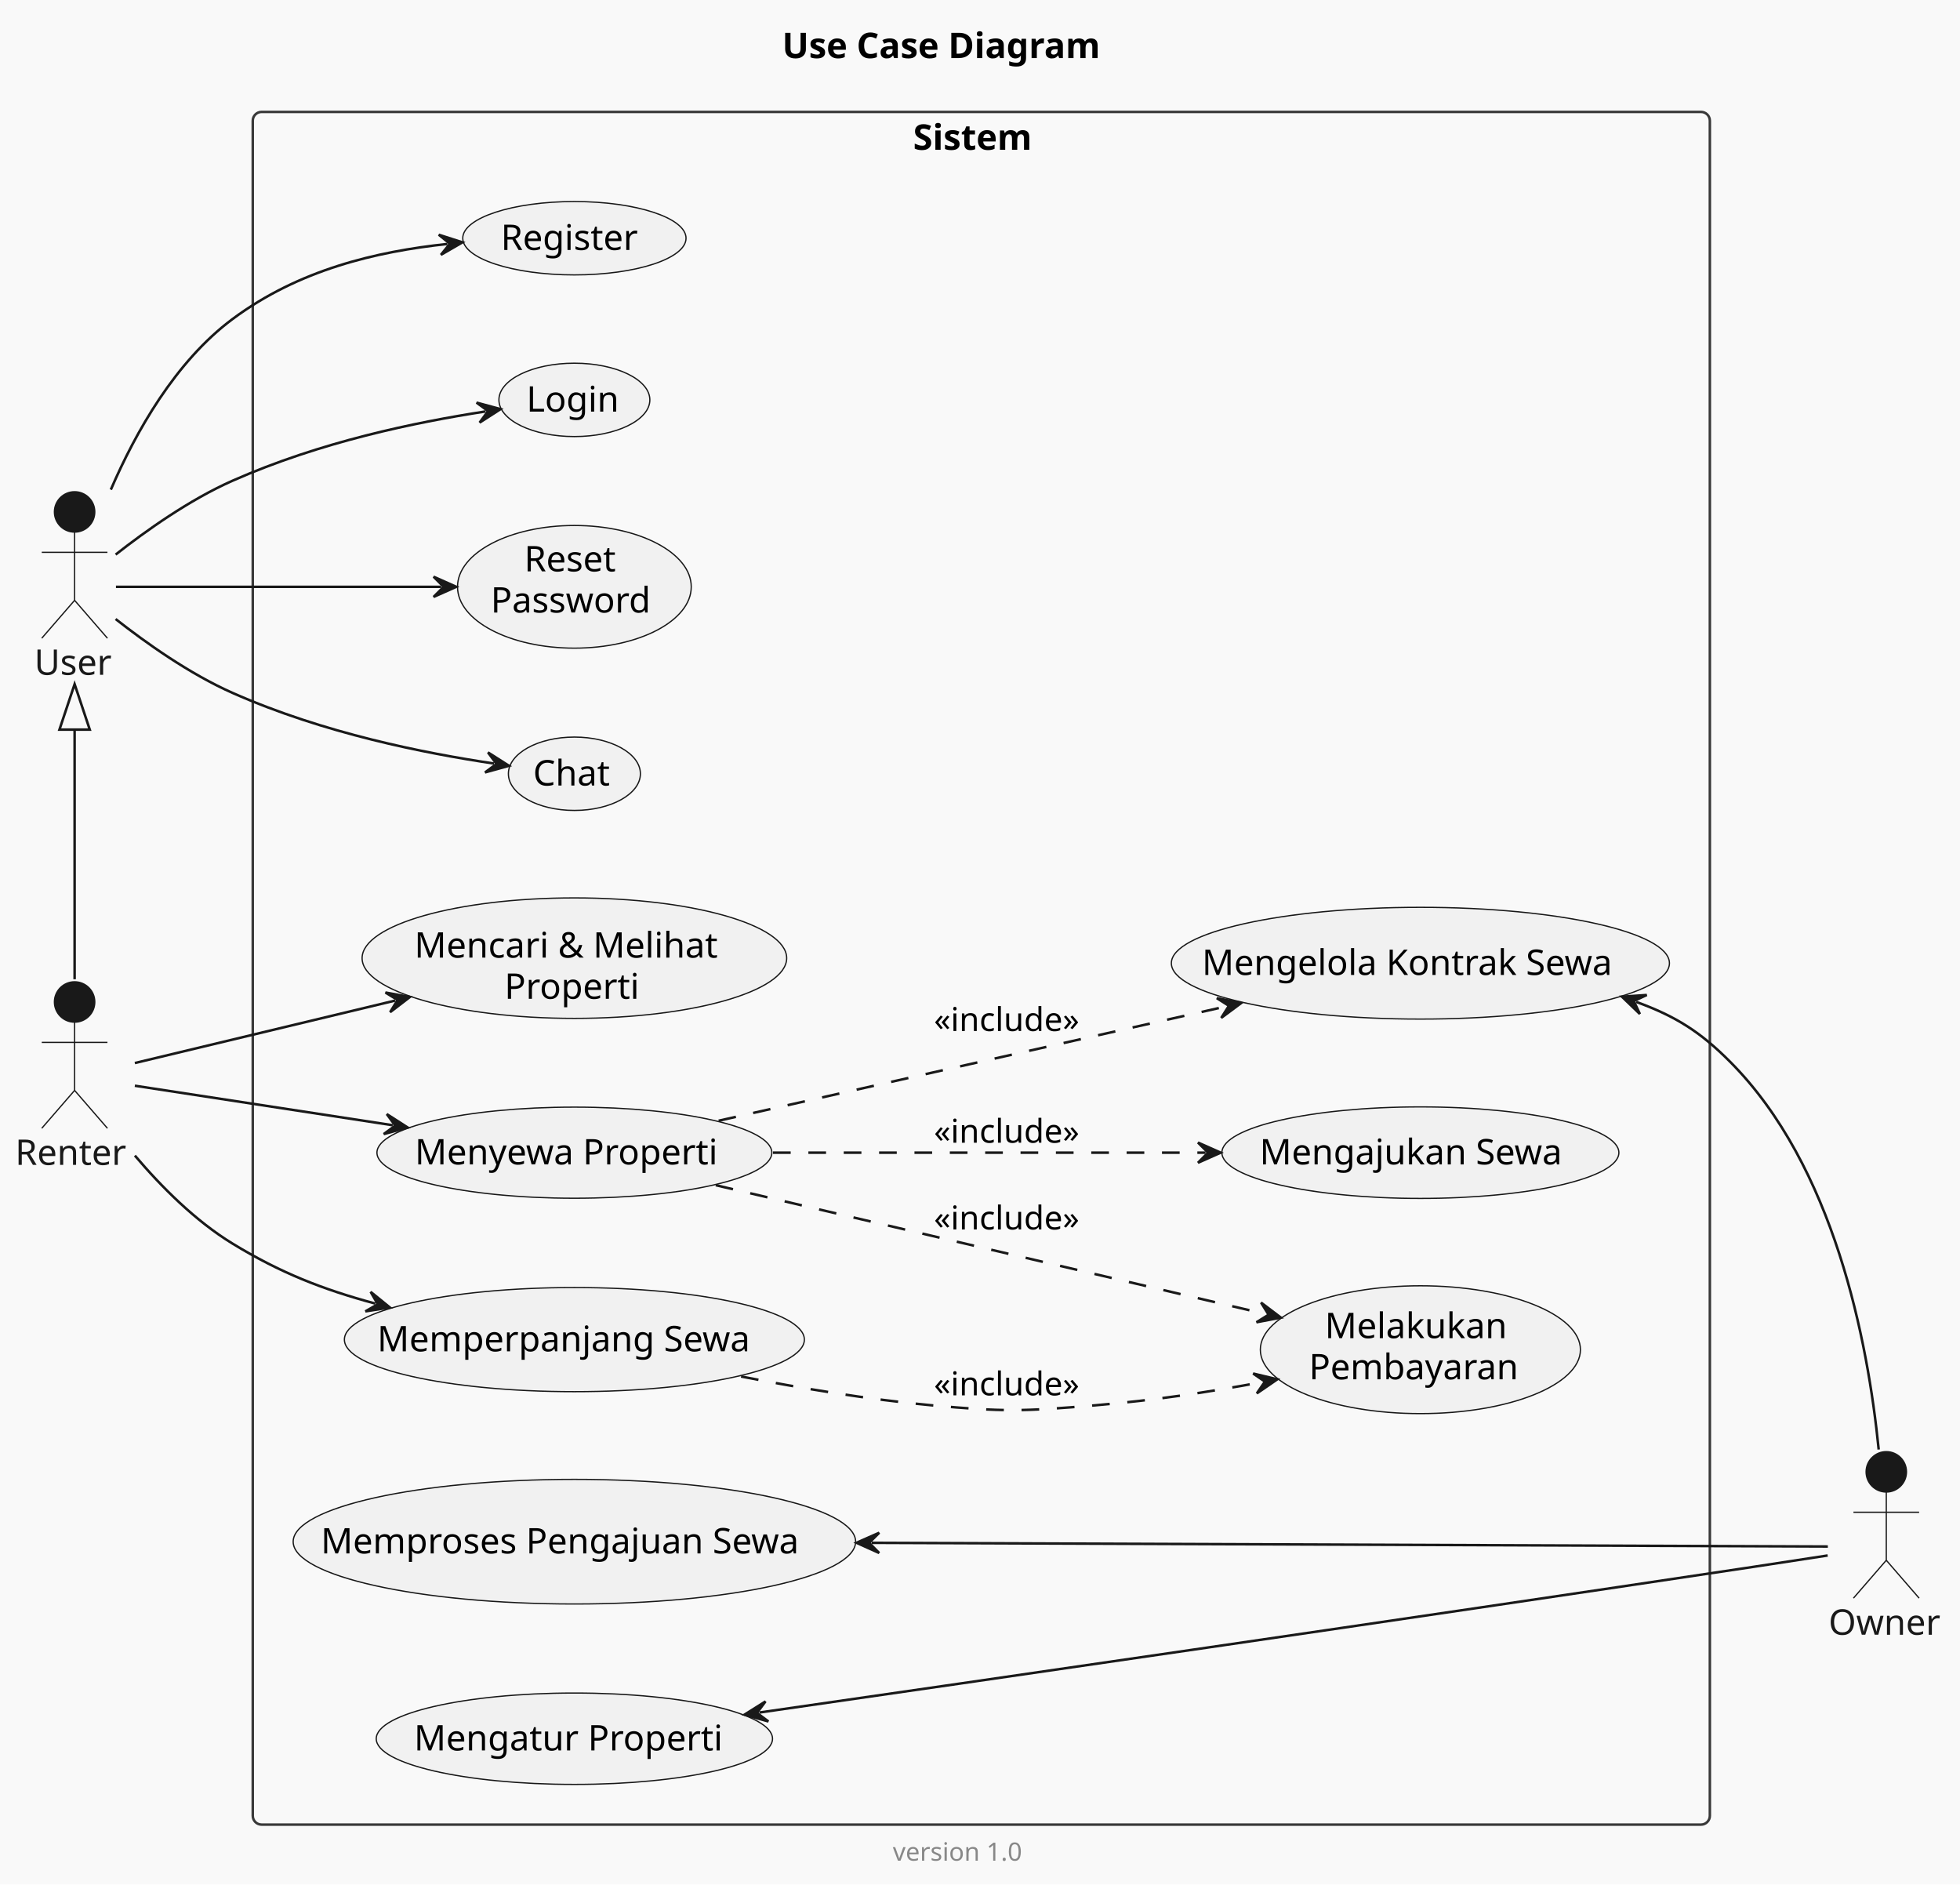
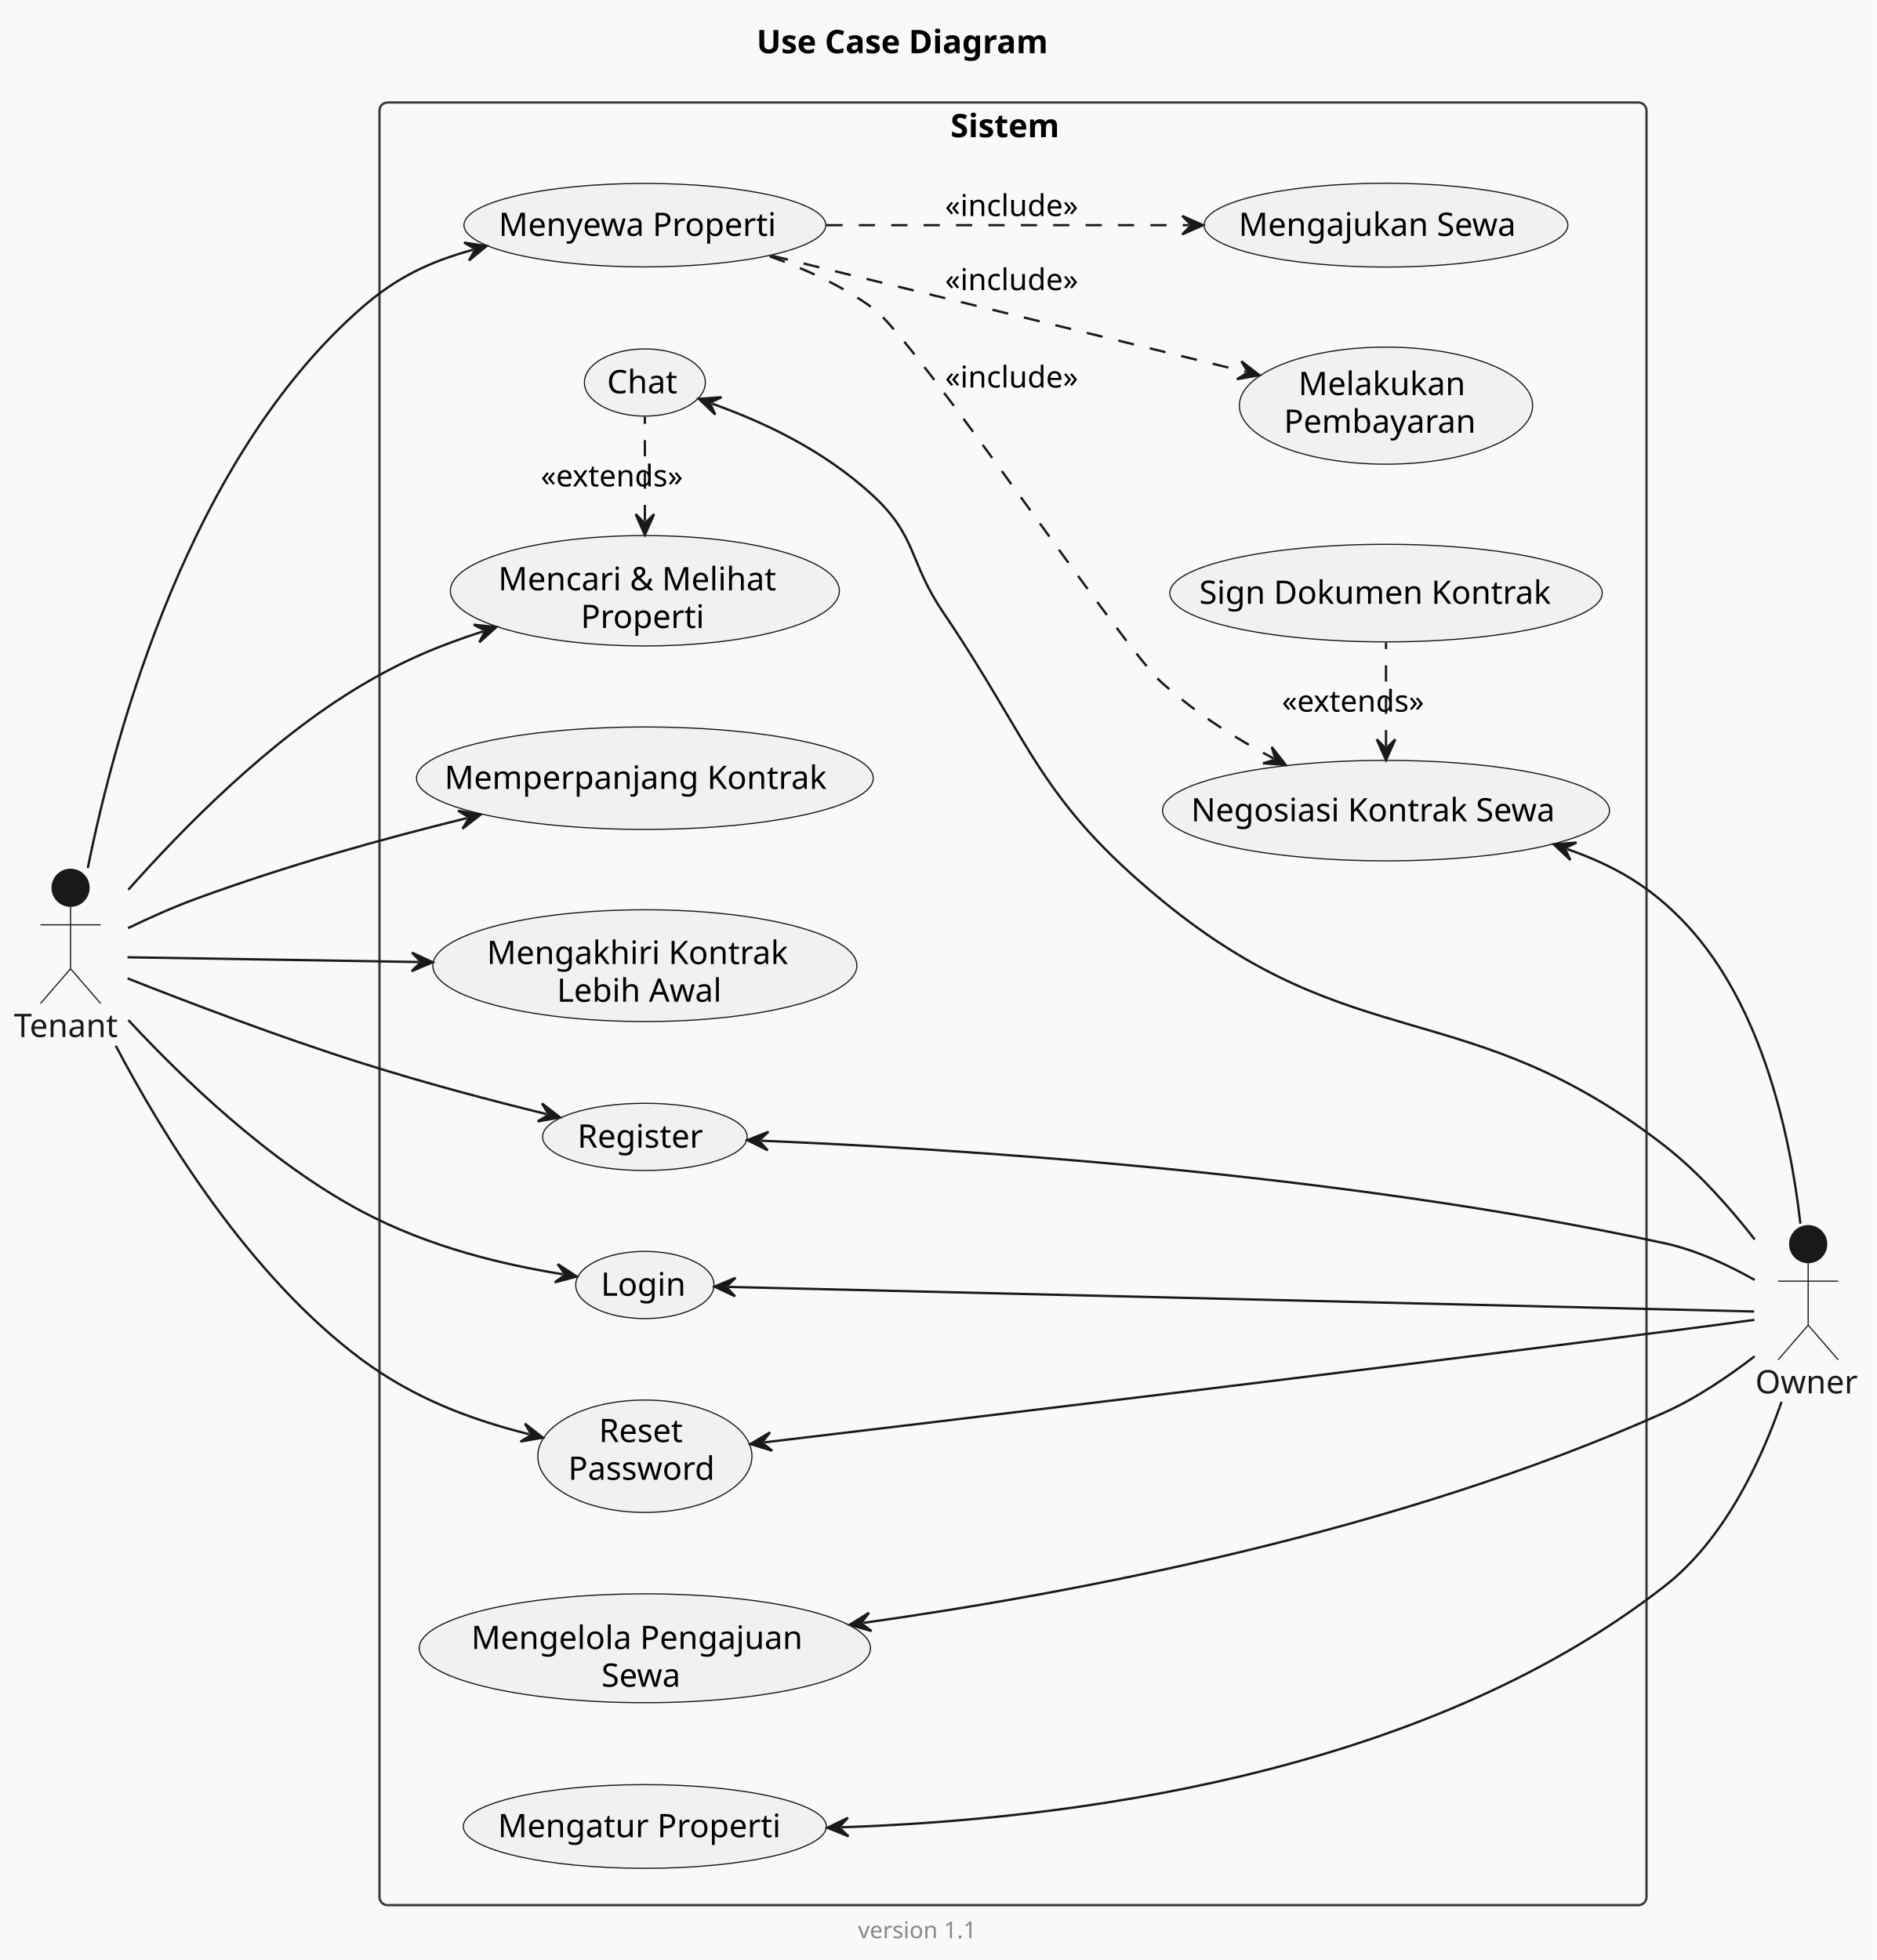
- <svg xmlns="http://www.w3.org/2000/svg" contentStyleType="text/css" data-diagram-type="DESCRIPTION" height="746px" preserveAspectRatio="none" style="width:776px;height:746px;background:#F9F9F9;" version="1.1" viewBox="0 0 776 746" width="776px" zoomAndPan="magnify">
+ <svg xmlns="http://www.w3.org/2000/svg" contentStyleType="text/css" data-diagram-type="DESCRIPTION" height="847px" preserveAspectRatio="none" style="width:811px;height:847px;background:#F9F9F9;" version="1.1" viewBox="0 0 811 847" width="811px" zoomAndPan="magnify">
  <defs />
  <g>
-     <rect fill="#F9F9F9" height="746" style="stroke:none;stroke-width:1;" width="776" x="0" y="0" />
+     <rect fill="#F9F9F9" height="847" style="stroke:none;stroke-width:1;" width="811" x="0" y="0" />
    <g class="title" data-source-line="4">
-       <text fill="#000000" font-family="sans-serif" font-size="14" font-weight="bold" lengthAdjust="spacing" textLength="143.322" x="309.675" y="22.995">Use Case Diagram</text>
+       <text fill="#000000" font-family="sans-serif" font-size="14" font-weight="bold" lengthAdjust="spacing" textLength="143.322" x="326.94" y="22.995">Use Case Diagram</text>
    </g>
-     <g class="cluster" data-qualified-name="Sistem" data-source-line="21" id="ent0006">
-       <rect fill="none" height="678" rx="3.5" ry="3.5" style="stroke:#393939;stroke-width:1;" width="576.89" x="100.07" y="44.297" />
-       <text fill="#000000" font-family="sans-serif" font-size="14" font-weight="bold" lengthAdjust="spacing" textLength="53.99" x="361.52" y="59.292">Sistem</text>
+     <g class="cluster" data-qualified-name="Sistem" data-source-line="21" id="ent0004">
+       <rect fill="none" height="779" rx="3.5" ry="3.5" style="stroke:#393939;stroke-width:1;" width="547.51" x="163.98" y="44.297" />
+       <text fill="#000000" font-family="sans-serif" font-size="14" font-weight="bold" lengthAdjust="spacing" textLength="53.99" x="410.74" y="59.292">Sistem</text>
    </g>
-     <g class="entity" data-qualified-name="Sistem.register" data-source-line="22" id="ent0007">
-       <ellipse cx="227.413" cy="94.3" fill="#F1F1F1" rx="44.203" ry="14.524" style="stroke:#181818;stroke-width:0.5;" />
-       <text fill="#000000" font-family="sans-serif" font-size="14" lengthAdjust="spacing" textLength="58.27" x="198.278" y="98.949">Register</text>
+     <g class="entity" data-qualified-name="Sistem.register" data-source-line="22" id="ent0005">
+       <ellipse cx="278.663" cy="491.3" fill="#F1F1F1" rx="44.203" ry="14.524" style="stroke:#181818;stroke-width:0.5;" />
+       <text fill="#000000" font-family="sans-serif" font-size="14" lengthAdjust="spacing" textLength="58.27" x="249.528" y="495.949">Register</text>
    </g>
-     <g class="entity" data-qualified-name="Sistem.login" data-source-line="23" id="ent0008">
-       <ellipse cx="227.41" cy="158.3" fill="#F1F1F1" rx="29.88" ry="14.524" style="stroke:#181818;stroke-width:0.5;" />
-       <text fill="#000000" font-family="sans-serif" font-size="14" lengthAdjust="spacing" textLength="38.015" x="208.403" y="162.949">Login</text>
+     <g class="entity" data-qualified-name="Sistem.login" data-source-line="23" id="ent0006">
+       <ellipse cx="278.66" cy="555.301" fill="#F1F1F1" rx="29.88" ry="14.524" style="stroke:#181818;stroke-width:0.5;" />
+       <text fill="#000000" font-family="sans-serif" font-size="14" lengthAdjust="spacing" textLength="38.015" x="259.653" y="559.949">Login</text>
    </g>
-     <g class="entity" data-qualified-name="Sistem.resetPassword" data-source-line="24" id="ent0009">
-       <ellipse cx="227.41" cy="232.299" fill="#F1F1F1" rx="46.27" ry="24.282" style="stroke:#181818;stroke-width:0.5;" />
-       <text fill="#000000" font-family="sans-serif" font-size="14" lengthAdjust="spacing" textLength="39.737" x="207.541" y="226.19">Reset</text>
-       <text fill="#000000" font-family="sans-serif" font-size="14" lengthAdjust="spacing" textLength="66.268" x="194.276" y="242.487">Password</text>
+     <g class="entity" data-qualified-name="Sistem.resetPassword" data-source-line="24" id="ent0007">
+       <ellipse cx="278.66" cy="629.299" fill="#F1F1F1" rx="46.27" ry="24.282" style="stroke:#181818;stroke-width:0.5;" />
+       <text fill="#000000" font-family="sans-serif" font-size="14" lengthAdjust="spacing" textLength="39.737" x="258.791" y="623.19">Reset</text>
+       <text fill="#000000" font-family="sans-serif" font-size="14" lengthAdjust="spacing" textLength="66.268" x="245.526" y="639.487">Password</text>
    </g>
-     <g class="entity" data-qualified-name="Sistem.cariLihatProperti" data-source-line="25" id="ent0010">
-       <ellipse cx="227.411" cy="379.295" fill="#F1F1F1" rx="84.051" ry="23.848" style="stroke:#181818;stroke-width:0.5;" />
-       <text fill="#000000" font-family="sans-serif" font-size="14" lengthAdjust="spacing" textLength="126.718" x="164.052" y="379.09">Mencari &amp; Melihat</text>
-       <text fill="#000000" font-family="sans-serif" font-size="14" lengthAdjust="spacing" textLength="55.398" x="199.712" y="395.387">Properti</text>
+     <g class="entity" data-qualified-name="Sistem.cariLihatProperti" data-source-line="25" id="ent0008">
+       <ellipse cx="278.661" cy="255.294" fill="#F1F1F1" rx="84.051" ry="23.848" style="stroke:#181818;stroke-width:0.5;" />
+       <text fill="#000000" font-family="sans-serif" font-size="14" lengthAdjust="spacing" textLength="126.718" x="215.302" y="255.09">Mencari &amp; Melihat</text>
+       <text fill="#000000" font-family="sans-serif" font-size="14" lengthAdjust="spacing" textLength="55.398" x="250.962" y="271.387">Properti</text>
    </g>
-     <g class="entity" data-qualified-name="Sistem.sewaProperti" data-source-line="26" id="ent0011">
-       <ellipse cx="227.41" cy="456.301" fill="#F1F1F1" rx="78.17" ry="18.034" style="stroke:#181818;stroke-width:0.5;" />
-       <text fill="#000000" font-family="sans-serif" font-size="14" lengthAdjust="spacing" textLength="126.342" x="164.239" y="460.949">Menyewa Properti</text>
+     <g class="entity" data-qualified-name="Sistem.manageProperti" data-source-line="26" id="ent0009">
+       <ellipse cx="278.656" cy="789.296" fill="#F1F1F1" rx="78.446" ry="18.089" style="stroke:#181818;stroke-width:0.5;" />
+       <text fill="#000000" font-family="sans-serif" font-size="14" lengthAdjust="spacing" textLength="126.998" x="215.157" y="793.944">Mengatur Properti</text>
    </g>
-     <g class="entity" data-qualified-name="Sistem.manageProperti" data-source-line="27" id="ent0012">
-       <ellipse cx="227.406" cy="688.296" fill="#F1F1F1" rx="78.446" ry="18.089" style="stroke:#181818;stroke-width:0.5;" />
-       <text fill="#000000" font-family="sans-serif" font-size="14" lengthAdjust="spacing" textLength="126.998" x="163.907" y="692.944">Mengatur Properti</text>
+     <g class="entity" data-qualified-name="Sistem.sewaProperti" data-source-line="27" id="ent0010">
+       <ellipse cx="278.66" cy="97.301" fill="#F1F1F1" rx="78.17" ry="18.034" style="stroke:#181818;stroke-width:0.5;" />
+       <text fill="#000000" font-family="sans-serif" font-size="14" lengthAdjust="spacing" textLength="126.342" x="215.489" y="101.949">Menyewa Properti</text>
    </g>
-     <g class="entity" data-qualified-name="Sistem.perpanjangSewa" data-source-line="28" id="ent0013">
-       <ellipse cx="227.408" cy="530.299" fill="#F1F1F1" rx="91.058" ry="20.612" style="stroke:#181818;stroke-width:0.5;" />
-       <text fill="#000000" font-family="sans-serif" font-size="14" lengthAdjust="spacing" textLength="156.133" x="149.342" y="534.947">Memperpanjang Sewa</text>
+     <g class="entity" data-qualified-name="Sistem.perpanjangKontrak" data-source-line="28" id="ent0011">
+       <ellipse cx="278.664" cy="336.294" fill="#F1F1F1" rx="98.684" ry="22.137" style="stroke:#181818;stroke-width:0.5;" />
+       <text fill="#000000" font-family="sans-serif" font-size="14" lengthAdjust="spacing" textLength="173.154" x="192.087" y="340.942">Memperpanjang Kontrak</text>
    </g>
-     <g class="entity" data-qualified-name="Sistem.bayar" data-source-line="30" id="ent0014">
-       <ellipse cx="562.356" cy="534.297" fill="#F1F1F1" rx="63.366" ry="25.3" style="stroke:#181818;stroke-width:0.5;" />
-       <text fill="#000000" font-family="sans-serif" font-size="14" lengthAdjust="spacing" textLength="75.701" x="524.506" y="529.722">Melakukan</text>
-       <text fill="#000000" font-family="sans-serif" font-size="14" lengthAdjust="spacing" textLength="88.231" x="518.241" y="546.019">Pembayaran</text>
+     <g class="entity" data-qualified-name="Sistem.bayar" data-source-line="29" id="ent0012">
+       <ellipse cx="598.916" cy="175.297" fill="#F1F1F1" rx="63.366" ry="25.3" style="stroke:#181818;stroke-width:0.5;" />
+       <text fill="#000000" font-family="sans-serif" font-size="14" lengthAdjust="spacing" textLength="75.701" x="561.066" y="170.722">Melakukan</text>
+       <text fill="#000000" font-family="sans-serif" font-size="14" lengthAdjust="spacing" textLength="88.231" x="554.801" y="187.019">Pembayaran</text>
    </g>
-     <g class="entity" data-qualified-name="Sistem.mengajukanSewa" data-source-line="31" id="ent0015">
-       <ellipse cx="562.357" cy="456.294" fill="#F1F1F1" rx="78.587" ry="18.117" style="stroke:#181818;stroke-width:0.5;" />
-       <text fill="#000000" font-family="sans-serif" font-size="14" lengthAdjust="spacing" textLength="127.333" x="498.69" y="460.943">Mengajukan Sewa</text>
+     <g class="entity" data-qualified-name="Sistem.mengajukanSewa" data-source-line="30" id="ent0013">
+       <ellipse cx="598.917" cy="97.294" fill="#F1F1F1" rx="78.587" ry="18.117" style="stroke:#181818;stroke-width:0.5;" />
+       <text fill="#000000" font-family="sans-serif" font-size="14" lengthAdjust="spacing" textLength="127.333" x="535.25" y="101.943">Mengajukan Sewa</text>
    </g>
-     <g class="entity" data-qualified-name="Sistem.memprosesPengajuanSewa" data-source-line="32" id="ent0016">
-       <ellipse cx="227.412" cy="610.295" fill="#F1F1F1" rx="111.342" ry="24.668" style="stroke:#181818;stroke-width:0.5;" />
-       <text fill="#000000" font-family="sans-serif" font-size="14" lengthAdjust="spacing" textLength="200.778" x="127.022" y="614.944">Memproses Pengajuan Sewa</text>
+     <g class="entity" data-qualified-name="Sistem.kelolaPengajuanSewa" data-source-line="31" id="ent0014">
+       <ellipse cx="278.659" cy="712.292" fill="#F1F1F1" rx="97.489" ry="23.525" style="stroke:#181818;stroke-width:0.5;" />
+       <text fill="#000000" font-family="sans-serif" font-size="14" lengthAdjust="spacing" textLength="150.049" x="203.635" y="712.611">Mengelola Pengajuan</text>
+       <text fill="#000000" font-family="sans-serif" font-size="14" lengthAdjust="spacing" textLength="37.529" x="259.894" y="728.908">Sewa</text>
    </g>
-     <g class="entity" data-qualified-name="Sistem.mengelolaKontrak" data-source-line="33" id="ent0017">
-       <ellipse cx="562.361" cy="381.297" fill="#F1F1F1" rx="98.601" ry="22.12" style="stroke:#181818;stroke-width:0.5;" />
-       <text fill="#000000" font-family="sans-serif" font-size="14" lengthAdjust="spacing" textLength="172.97" x="475.876" y="385.945">Mengelola Kontrak Sewa</text>
+     <g class="entity" data-qualified-name="Sistem.negoisasiKontrak" data-source-line="32" id="ent0015">
+       <ellipse cx="598.918" cy="350.3" fill="#F1F1F1" rx="96.568" ry="21.714" style="stroke:#181818;stroke-width:0.5;" />
+       <text fill="#000000" font-family="sans-serif" font-size="14" lengthAdjust="spacing" textLength="168.465" x="514.686" y="354.949">Negosiasi Kontrak Sewa</text>
    </g>
-     <g class="entity" data-qualified-name="Sistem.chat" data-source-line="34" id="ent0018">
-       <ellipse cx="227.414" cy="306.3" fill="#F1F1F1" rx="26.134" ry="14.524" style="stroke:#181818;stroke-width:0.5;" />
-       <text fill="#000000" font-family="sans-serif" font-size="14" lengthAdjust="spacing" textLength="32.717" x="211.056" y="310.949">Chat</text>
+     <g class="entity" data-qualified-name="Sistem.chat" data-source-line="33" id="ent0016">
+       <ellipse cx="278.664" cy="165.3" fill="#F1F1F1" rx="26.134" ry="14.524" style="stroke:#181818;stroke-width:0.5;" />
+       <text fill="#000000" font-family="sans-serif" font-size="14" lengthAdjust="spacing" textLength="32.717" x="262.306" y="169.949">Chat</text>
    </g>
-     <g class="entity" data-qualified-name="Renter" data-source-line="13" id="ent0002">
-       <ellipse cx="29.536" cy="396.647" fill="#191919" rx="8" ry="8" style="stroke:#191919;stroke-width:0.5;" />
-       <path d="M29.536,404.647 L29.536,431.647 M16.536,412.647 L42.536,412.647 M29.536,431.647 L16.536,446.647 M29.536,431.647 L42.536,446.647" fill="none" style="stroke:#191919;stroke-width:0.5;" />
-       <text fill="#191919" font-family="sans-serif" font-size="14" lengthAdjust="spacing" textLength="47.072" x="6" y="461.142">Renter</text>
+     <g class="entity" data-qualified-name="Sistem.akhiriKontrak" data-source-line="34" id="ent0017">
+       <ellipse cx="278.657" cy="417.3" fill="#F1F1F1" rx="91.617" ry="24.153" style="stroke:#181818;stroke-width:0.5;" />
+       <text fill="#000000" font-family="sans-serif" font-size="14" lengthAdjust="spacing" textLength="136.548" x="210.383" y="416.611">Mengakhiri Kontrak</text>
+       <text fill="#000000" font-family="sans-serif" font-size="14" lengthAdjust="spacing" textLength="76.009" x="240.652" y="432.908">Lebih Awal</text>
    </g>
-     <g class="entity" data-qualified-name="User" data-source-line="14" id="ent0003">
-       <ellipse cx="29.535" cy="202.647" fill="#191919" rx="8" ry="8" style="stroke:#191919;stroke-width:0.5;" />
-       <path d="M29.535,210.647 L29.535,237.647 M16.535,218.647 L42.535,218.647 M29.535,237.647 L16.535,252.647 M29.535,237.647 L42.535,252.647" fill="none" style="stroke:#191919;stroke-width:0.5;" />
-       <text fill="#191919" font-family="sans-serif" font-size="14" lengthAdjust="spacing" textLength="31.91" x="13.58" y="267.142">User</text>
+     <g class="entity" data-qualified-name="Sistem.signDokumenKontrak" data-source-line="35" id="ent0018">
+       <ellipse cx="598.918" cy="256.3" fill="#F1F1F1" rx="93.418" ry="21.084" style="stroke:#181818;stroke-width:0.5;" />
+       <text fill="#000000" font-family="sans-serif" font-size="14" lengthAdjust="spacing" textLength="161.438" x="518.199" y="260.949">Sign Dokumen Kontrak</text>
    </g>
-     <g class="entity" data-qualified-name="Owner" data-source-line="15" id="ent0004">
-       <ellipse cx="746.816" cy="582.647" fill="#191919" rx="8" ry="8" style="stroke:#191919;stroke-width:0.5;" />
-       <path d="M746.816,590.647 L746.816,617.647 M733.816,598.647 L759.816,598.647 M746.816,617.647 L733.816,632.647 M746.816,617.647 L759.816,632.647" fill="none" style="stroke:#191919;stroke-width:0.5;" />
-       <text fill="#191919" font-family="sans-serif" font-size="14" lengthAdjust="spacing" textLength="45.712" x="723.96" y="647.142">Owner</text>
+     <g class="entity" data-qualified-name="Tenant" data-source-line="13" id="ent0002">
+       <ellipse cx="30.49" cy="383.647" fill="#191919" rx="8" ry="8" style="stroke:#191919;stroke-width:0.5;" />
+       <path d="M30.49,391.647 L30.49,418.647 M17.49,399.647 L43.49,399.647 M30.49,418.647 L17.49,433.647 M30.49,418.647 L43.49,433.647" fill="none" style="stroke:#191919;stroke-width:0.5;" />
+       <text fill="#191919" font-family="sans-serif" font-size="14" lengthAdjust="spacing" textLength="48.98" x="6" y="448.142">Tenant</text>
    </g>
-     <g class="link" data-entity-1="ent0003" data-entity-2="ent0002" data-link-type="extension" data-source-line="17" id="lnk5">
-       <path d="M29.54,288.827 C29.54,327.767 29.54,348.707 29.54,387.647" fill="none" id="User-backto-Renter" style="stroke:#191919;stroke-width:1;" />
-       <polygon fill="none" points="29.54,270.827,23.54,288.827,35.54,288.827,29.54,270.827" style="stroke:#191919;stroke-width:1;" />
+     <g class="entity" data-qualified-name="Owner" data-source-line="15" id="ent0003">
+       <ellipse cx="781.346" cy="537.647" fill="#191919" rx="8" ry="8" style="stroke:#191919;stroke-width:0.5;" />
+       <path d="M781.346,545.647 L781.346,572.647 M768.346,553.647 L794.346,553.647 M781.346,572.647 L768.346,587.647 M781.346,572.647 L794.346,587.647" fill="none" style="stroke:#191919;stroke-width:0.5;" />
+       <text fill="#191919" font-family="sans-serif" font-size="14" lengthAdjust="spacing" textLength="45.712" x="758.49" y="602.142">Owner</text>
    </g>
-     <g class="link" data-entity-1="ent0002" data-entity-2="ent0010" data-link-type="dependency" data-source-line="39" id="lnk19">
-       <path d="M53.39,420.817 C79.93,414.447 119.026,405.067 156.446,396.087" fill="none" id="Renter-to-cariLihatProperti" style="stroke:#191919;stroke-width:1;" />
-       <polygon fill="#191919" points="162.28,394.687,152.595,392.897,157.418,395.854,154.462,400.677,162.28,394.687" style="stroke:#191919;stroke-width:1;" />
+     <g class="link" data-entity-1="ent0002" data-entity-2="ent0008" data-link-type="dependency" data-source-line="40" id="lnk19">
+       <path d="M55.44,384.517 C78.69,358.237 116.22,319.967 155.98,296.297 C173.89,285.637 189.24,279.14 208.76,272.84" fill="none" id="Tenant-to-cariLihatProperti" style="stroke:#191919;stroke-width:1;" />
+       <polygon fill="#191919" points="214.47,270.997,204.677,269.954,209.712,272.533,207.134,277.568,214.47,270.997" style="stroke:#191919;stroke-width:1;" />
    </g>
-     <g class="link" data-entity-1="ent0002" data-entity-2="ent0011" data-link-type="dependency" data-source-line="41" id="lnk20">
-       <path d="M53.39,429.797 C79.73,433.827 118.249,439.728 155.499,445.438" fill="none" id="Renter-to-sewaProperti" style="stroke:#191919;stroke-width:1;" />
-       <polygon fill="#191919" points="161.43,446.347,153.14,441.029,156.488,445.589,151.928,448.937,161.43,446.347" style="stroke:#191919;stroke-width:1;" />
+     <g class="link" data-entity-1="ent0008" data-entity-2="ent0016" data-link-type="dependency" data-source-line="41" id="lnk20">
+       <path d="M278.66,225.177 C278.66,208.937 278.66,194.027 278.66,180.167" fill="none" id="cariLihatProperti-backto-chat" style="stroke:#191919;stroke-width:1;stroke-dasharray:7,7;" />
+       <polygon fill="#191919" points="278.66,231.177,282.66,222.177,278.66,226.177,274.66,222.177,278.66,231.177" style="stroke:#191919;stroke-width:1;" />
+       <text fill="#000000" font-family="sans-serif" font-size="13" lengthAdjust="spacing" textLength="67.958" x="233.66" y="210.204">«extends»</text>
    </g>
-     <g class="link" data-entity-1="ent0011" data-entity-2="ent0014" data-link-type="dependency" data-source-line="43" id="lnk21">
-       <path d="M283.39,469.177 C345.36,483.697 439.628,505.778 501.288,520.228" fill="none" id="sewaProperti-to-bayar" style="stroke:#191919;stroke-width:1;stroke-dasharray:7,7;" />
-       <polygon fill="#191919" points="507.13,521.597,499.28,515.649,502.262,520.456,497.455,523.438,507.13,521.597" style="stroke:#191919;stroke-width:1;" />
-       <text fill="#000000" font-family="sans-serif" font-size="13" lengthAdjust="spacing" textLength="63.007" x="369.76" y="486.694">«include»</text>
+     <g class="link" data-entity-1="ent0002" data-entity-2="ent0010" data-link-type="dependency" data-source-line="43" id="lnk21">
+       <path d="M37.93,375.117 C50.1,314.887 82.19,198.017 155.98,133.297 C171.13,120.007 185.215,113.207 204.495,107.907" fill="none" id="Tenant-to-sewaProperti" style="stroke:#191919;stroke-width:1;" />
+       <polygon fill="#191919" points="210.28,106.317,200.542,104.846,205.459,107.642,202.662,112.559,210.28,106.317" style="stroke:#191919;stroke-width:1;" />
    </g>
-     <g class="link" data-entity-1="ent0011" data-entity-2="ent0015" data-link-type="dependency" data-source-line="44" id="lnk22">
-       <path d="M306.05,456.297 C359.38,456.297 423.89,456.297 477.3,456.297" fill="none" id="sewaProperti-to-mengajukanSewa" style="stroke:#191919;stroke-width:1;stroke-dasharray:7,7;" />
-       <polygon fill="#191919" points="483.3,456.297,474.3,452.297,478.3,456.297,474.3,460.297,483.3,456.297" style="stroke:#191919;stroke-width:1;" />
-       <text fill="#000000" font-family="sans-serif" font-size="13" lengthAdjust="spacing" textLength="63.007" x="369.76" y="452.364">«include»</text>
+     <g class="link" data-entity-1="ent0010" data-entity-2="ent0012" data-link-type="dependency" data-source-line="45" id="lnk22">
+       <path d="M333.65,110.527 C392.35,124.917 479.772,146.339 538.372,160.699" fill="none" id="sewaProperti-to-bayar" style="stroke:#191919;stroke-width:1;stroke-dasharray:7,7;" />
+       <polygon fill="#191919" points="544.2,162.127,536.411,156.1,539.344,160.937,534.507,163.87,544.2,162.127" style="stroke:#191919;stroke-width:1;" />
+       <text fill="#000000" font-family="sans-serif" font-size="13" lengthAdjust="spacing" textLength="63.007" x="408.35" y="125.374">«include»</text>
    </g>
-     <g class="link" data-entity-1="ent0011" data-entity-2="ent0017" data-link-type="dependency" data-source-line="45" id="lnk23">
-       <path d="M284.52,443.657 C341.5,430.817 424.046,412.225 485.567,398.375" fill="none" id="sewaProperti-to-mengelolaKontrak" style="stroke:#191919;stroke-width:1;stroke-dasharray:7,7;" />
-       <polygon fill="#191919" points="491.42,397.057,481.761,395.131,486.542,398.155,483.518,402.936,491.42,397.057" style="stroke:#191919;stroke-width:1;" />
-       <text fill="#000000" font-family="sans-serif" font-size="13" lengthAdjust="spacing" textLength="63.007" x="369.76" y="408.144">«include»</text>
+     <g class="link" data-entity-1="ent0010" data-entity-2="ent0013" data-link-type="dependency" data-source-line="46" id="lnk23">
+       <path d="M357.11,97.297 C406.51,97.297 464.32,97.297 513.85,97.297" fill="none" id="sewaProperti-to-mengajukanSewa" style="stroke:#191919;stroke-width:1;stroke-dasharray:7,7;" />
+       <polygon fill="#191919" points="519.85,97.297,510.85,93.297,514.85,97.297,510.85,101.297,519.85,97.297" style="stroke:#191919;stroke-width:1;" />
+       <text fill="#000000" font-family="sans-serif" font-size="13" lengthAdjust="spacing" textLength="63.007" x="408.35" y="93.364">«include»</text>
    </g>
-     <g class="link" data-entity-1="ent0002" data-entity-2="ent0013" data-link-type="dependency" data-source-line="46" id="lnk24">
-       <path d="M53.4,457.447 C63.93,469.867 77.36,483.317 92.07,492.297 C110.9,503.787 127.528,510.353 148.597,516.043" fill="none" id="Renter-to-perpanjangSewa" style="stroke:#191919;stroke-width:1;" />
-       <polygon fill="#191919" points="154.39,517.607,146.744,511.399,149.563,516.303,144.658,519.122,154.39,517.607" style="stroke:#191919;stroke-width:1;" />
+     <g class="link" data-entity-1="ent0010" data-entity-2="ent0015" data-link-type="dependency" data-source-line="47" id="lnk24">
+       <path d="M332.57,110.757 C347.92,116.197 364.09,123.567 377.35,133.297 C395.67,146.757 485.22,280.337 502.35,295.297 C518.21,309.147 532.78,318.434 550.3,327.734" fill="none" id="sewaProperti-to-negoisasiKontrak" style="stroke:#191919;stroke-width:1;stroke-dasharray:7,7;" />
+       <polygon fill="#191919" points="555.6,330.547,549.526,322.794,551.184,328.203,545.775,329.86,555.6,330.547" style="stroke:#191919;stroke-width:1;" />
+       <text fill="#000000" font-family="sans-serif" font-size="13" lengthAdjust="spacing" textLength="63.007" x="408.35" y="167.464">«include»</text>
    </g>
-     <g class="link" data-entity-1="ent0013" data-entity-2="ent0014" data-link-type="dependency" data-source-line="47" id="lnk25">
-       <path d="M293.4,544.897 C317,549.527 343.96,554.017 368.76,556.297 C397.52,558.937 404.97,558.757 433.76,556.297 C457.5,554.267 477.551,551.241 499.821,547.111" fill="none" id="perpanjangSewa-to-bayar" style="stroke:#191919;stroke-width:1;stroke-dasharray:7,7;" />
-       <polygon fill="#191919" points="505.72,546.017,496.142,543.725,500.804,546.929,497.6,551.591,505.72,546.017" style="stroke:#191919;stroke-width:1;" />
-       <text fill="#000000" font-family="sans-serif" font-size="13" lengthAdjust="spacing" textLength="63.007" x="369.76" y="552.364">«include»</text>
+     <g class="link" data-entity-1="ent0015" data-entity-2="ent0018" data-link-type="dependency" data-source-line="48" id="lnk25">
+       <path d="M598.92,322.497 C598.92,307.197 598.92,292.857 598.92,277.657" fill="none" id="negoisasiKontrak-backto-signDokumenKontrak" style="stroke:#191919;stroke-width:1;stroke-dasharray:7,7;" />
+       <polygon fill="#191919" points="598.92,328.497,602.92,319.497,598.92,323.497,594.92,319.497,598.92,328.497" style="stroke:#191919;stroke-width:1;" />
+       <text fill="#000000" font-family="sans-serif" font-size="13" lengthAdjust="spacing" textLength="67.958" x="553.92" y="307.544">«extends»</text>
    </g>
-     <g class="link" data-entity-1="ent0012" data-entity-2="ent0004" data-link-type="dependency" data-source-line="49" id="lnk27">
-       <path d="M300.679,677.922 C390.999,664.922 551.79,641.647 693.96,620.297 C703.69,618.837 714.44,617.187 723.61,615.757" fill="none" id="manageProperti-backto-Owner" style="stroke:#191919;stroke-width:1;" />
-       <polygon fill="#191919" points="294.74,678.777,304.218,681.454,299.689,678.065,303.078,673.535,294.74,678.777" style="stroke:#191919;stroke-width:1;" />
+     <g class="link" data-entity-1="ent0002" data-entity-2="ent0011" data-link-type="dependency" data-source-line="49" id="lnk26">
+       <path d="M55.34,401.067 C64.47,396.677 75.06,391.917 84.98,388.297 C124.85,373.727 164.854,362.633 201.814,353.523" fill="none" id="Tenant-to-perpanjangKontrak" style="stroke:#191919;stroke-width:1;" />
+       <polygon fill="#191919" points="207.64,352.087,197.944,350.357,202.785,353.284,199.859,358.125,207.64,352.087" style="stroke:#191919;stroke-width:1;" />
    </g>
-     <g class="link" data-entity-1="ent0017" data-entity-2="ent0004" data-link-type="dependency" data-source-line="50" id="lnk29">
-       <path d="M647.798,396.61 C663.558,402.35 673.22,408.517 684.96,420.297 C726.18,461.657 739.52,530.767 743.81,573.817" fill="none" id="mengelolaKontrak-backto-Owner" style="stroke:#191919;stroke-width:1;" />
-       <polygon fill="#191919" points="642.16,394.557,649.248,401.395,646.858,396.268,651.986,393.878,642.16,394.557" style="stroke:#191919;stroke-width:1;" />
+     <g class="link" data-entity-1="ent0002" data-entity-2="ent0017" data-link-type="dependency" data-source-line="51" id="lnk27">
+       <path d="M55.09,413.677 C85.36,414.177 133.601,414.959 180.951,415.729" fill="none" id="Tenant-to-akhiriKontrak" style="stroke:#191919;stroke-width:1;" />
+       <polygon fill="#191919" points="186.95,415.827,178.016,411.681,181.951,415.746,177.886,419.68,186.95,415.827" style="stroke:#191919;stroke-width:1;" />
    </g>
-     <g class="link" data-entity-1="ent0016" data-entity-2="ent0004" data-link-type="dependency" data-source-line="51" id="lnk31">
-       <path d="M345.09,610.75 C470.07,611.23 658.51,611.957 723.68,612.207" fill="none" id="memprosesPengajuanSewa-backto-Owner" style="stroke:#191919;stroke-width:1;" />
-       <polygon fill="#191919" points="339.09,610.727,348.075,614.761,344.09,610.746,348.105,606.761,339.09,610.727" style="stroke:#191919;stroke-width:1;" />
+     <g class="link" data-entity-1="ent0009" data-entity-2="ent0003" data-link-type="dependency" data-source-line="53" id="lnk29">
+       <path d="M363.546,789.653 C458.567,786.423 613.62,768.047 719.49,685.297 C744.91,665.427 760.73,631.997 769.84,605.787" fill="none" id="manageProperti-backto-Owner" style="stroke:#191919;stroke-width:1;" />
+       <polygon fill="#191919" points="357.55,789.857,366.681,793.549,362.547,789.687,366.409,785.553,357.55,789.857" style="stroke:#191919;stroke-width:1;" />
    </g>
-     <g class="link" data-entity-1="ent0003" data-entity-2="ent0007" data-link-type="dependency" data-source-line="53" id="lnk32">
-       <path d="M43.88,193.837 C53.76,170.927 69.45,143.117 92.07,126.297 C118.34,106.767 148.824,99.606 177.124,96.576" fill="none" id="User-to-register" style="stroke:#191919;stroke-width:1;" />
-       <polygon fill="#191919" points="183.09,95.937,173.715,92.918,178.118,96.469,174.567,100.872,183.09,95.937" style="stroke:#191919;stroke-width:1;" />
+     <g class="link" data-entity-1="ent0015" data-entity-2="ent0003" data-link-type="dependency" data-source-line="54" id="lnk31">
+       <path d="M677.09,366.879 C697.83,374.179 713.29,383.087 728.49,399.297 C761.78,434.817 773.72,491.297 777.98,528.817" fill="none" id="negoisasiKontrak-backto-Owner" style="stroke:#191919;stroke-width:1;" />
+       <polygon fill="#191919" points="671.43,364.887,678.591,371.648,676.146,366.547,681.247,364.102,671.43,364.887" style="stroke:#191919;stroke-width:1;" />
    </g>
-     <g class="link" data-entity-1="ent0003" data-entity-2="ent0008" data-link-type="dependency" data-source-line="54" id="lnk33">
-       <path d="M45.78,219.537 C57.7,210.177 75.04,197.827 92.07,190.297 C126.94,174.877 164.391,167.184 192.25,162.874" fill="none" id="User-to-login" style="stroke:#191919;stroke-width:1;" />
-       <polygon fill="#191919" points="198.18,161.957,188.674,159.38,193.239,162.721,189.897,167.286,198.18,161.957" style="stroke:#191919;stroke-width:1;" />
+     <g class="link" data-entity-1="ent0014" data-entity-2="ent0003" data-link-type="dependency" data-source-line="55" id="lnk33">
+       <path d="M373.091,701.318 C464.211,688.458 603.62,662.247 719.49,610.297 C733.3,604.107 747.19,594.587 758.22,586.087" fill="none" id="kelolaPengajuanSewa-backto-Owner" style="stroke:#191919;stroke-width:1;" />
+       <polygon fill="#191919" points="367.15,702.157,376.621,704.86,372.101,701.458,375.503,696.938,367.15,702.157" style="stroke:#191919;stroke-width:1;" />
    </g>
-     <g class="link" data-entity-1="ent0003" data-entity-2="ent0009" data-link-type="dependency" data-source-line="55" id="lnk34">
-       <path d="M45.91,232.297 C74.59,232.297 131.27,232.297 174.66,232.297" fill="none" id="User-to-resetPassword" style="stroke:#191919;stroke-width:1;" />
-       <polygon fill="#191919" points="180.66,232.297,171.66,228.297,175.66,232.297,171.66,236.297,180.66,232.297" style="stroke:#191919;stroke-width:1;" />
+     <g class="link" data-entity-1="ent0002" data-entity-2="ent0005" data-link-type="dependency" data-source-line="57" id="lnk34">
+       <path d="M55.12,422.807 C79.99,432.627 120.38,448.067 155.98,459.297 C184.62,468.337 211.773,475.466 236.173,481.456" fill="none" id="Tenant-to-register" style="stroke:#191919;stroke-width:1;" />
+       <polygon fill="#191919" points="242,482.887,234.213,476.856,237.144,481.695,232.306,484.626,242,482.887" style="stroke:#191919;stroke-width:1;" />
    </g>
-     <g class="link" data-entity-1="ent0003" data-entity-2="ent0018" data-link-type="dependency" data-source-line="56" id="lnk35">
-       <path d="M45.78,245.057 C57.7,254.417 75.04,266.767 92.07,274.297 C128.36,290.347 167.946,298.13 195.586,302.26" fill="none" id="User-to-chat" style="stroke:#191919;stroke-width:1;" />
-       <polygon fill="#191919" points="201.52,303.147,193.21,297.861,196.575,302.408,192.028,305.773,201.52,303.147" style="stroke:#191919;stroke-width:1;" />
+     <g class="link" data-entity-1="ent0005" data-entity-2="ent0003" data-link-type="dependency" data-source-line="58" id="lnk36">
+       <path d="M328.915,492.954 C408.325,496.224 576.35,506.347 719.49,537.297 C733.07,540.237 747.06,546.837 758.2,553.107" fill="none" id="register-backto-Owner" style="stroke:#191919;stroke-width:1;" />
+       <polygon fill="#191919" points="322.92,492.707,331.748,497.074,327.916,492.913,332.077,489.081,322.92,492.707" style="stroke:#191919;stroke-width:1;" />
+     </g>
+     <g class="link" data-entity-1="ent0002" data-entity-2="ent0006" data-link-type="dependency" data-source-line="59" id="lnk37">
+       <path d="M55.47,440.837 C78.74,465.897 116.29,502.107 155.98,523.297 C185.65,539.137 217.737,546.548 243.317,550.688" fill="none" id="Tenant-to-login" style="stroke:#191919;stroke-width:1;" />
+       <polygon fill="#191919" points="249.24,551.647,240.995,546.26,244.304,550.848,239.716,554.158,249.24,551.647" style="stroke:#191919;stroke-width:1;" />
+     </g>
+     <g class="link" data-entity-1="ent0006" data-entity-2="ent0003" data-link-type="dependency" data-source-line="60" id="lnk39">
+       <path d="M314.748,556.141 C405.638,558.321 677.1,564.827 757.99,566.757" fill="none" id="login-backto-Owner" style="stroke:#191919;stroke-width:1;" />
+       <polygon fill="#191919" points="308.75,555.997,317.651,560.212,313.749,556.117,317.843,552.214,308.75,555.997" style="stroke:#191919;stroke-width:1;" />
+     </g>
+     <g class="link" data-entity-1="ent0002" data-entity-2="ent0007" data-link-type="dependency" data-source-line="61" id="lnk40">
+       <path d="M50.01,451.897 C70.71,491.187 107.75,551.307 155.98,587.297 C179.09,604.537 203.98,613.609 228.77,619.819" fill="none" id="Tenant-to-resetPassword" style="stroke:#191919;stroke-width:1;" />
+       <polygon fill="#191919" points="234.59,621.277,226.832,615.21,229.74,620.062,224.888,622.97,234.59,621.277" style="stroke:#191919;stroke-width:1;" />
+     </g>
+     <g class="link" data-entity-1="ent0007" data-entity-2="ent0003" data-link-type="dependency" data-source-line="62" id="lnk42">
+       <path d="M330.238,623.308 C410.938,613.708 580.55,593.347 728.49,574.297 C738.22,573.047 748.97,571.607 758.14,570.357" fill="none" id="resetPassword-backto-Owner" style="stroke:#191919;stroke-width:1;" />
+       <polygon fill="#191919" points="324.28,624.017,333.69,626.926,329.245,623.426,332.745,618.982,324.28,624.017" style="stroke:#191919;stroke-width:1;" />
+     </g>
+     <g class="link" data-entity-1="ent0016" data-entity-2="ent0003" data-link-type="dependency" data-source-line="64" id="lnk44">
+       <path d="M307.637,174.403 C328.957,182.053 355.37,193.917 377.35,214.297 C396.35,231.917 392.82,242.837 407.35,264.297 C446.47,322.077 448.42,345.017 502.35,389.297 C585.34,457.447 634.75,429.317 719.49,495.297 C734.08,506.657 747.64,522.017 758.25,535.637" fill="none" id="chat-backto-Owner" style="stroke:#191919;stroke-width:1;" />
+       <polygon fill="#191919" points="301.99,172.377,309.11,179.181,306.696,174.065,311.812,171.651,301.99,172.377" style="stroke:#191919;stroke-width:1;" />
    </g>
    <g class="footer" data-source-line="5">
-       <text fill="#888888" font-family="sans-serif" font-size="10" lengthAdjust="spacing" textLength="55.708" x="353.482" y="736.579">version 1.0</text>
+       <text fill="#888888" font-family="sans-serif" font-size="10" lengthAdjust="spacing" textLength="55.708" x="370.747" y="837.579">version 1.1</text>
    </g>
  </g>
</svg>
